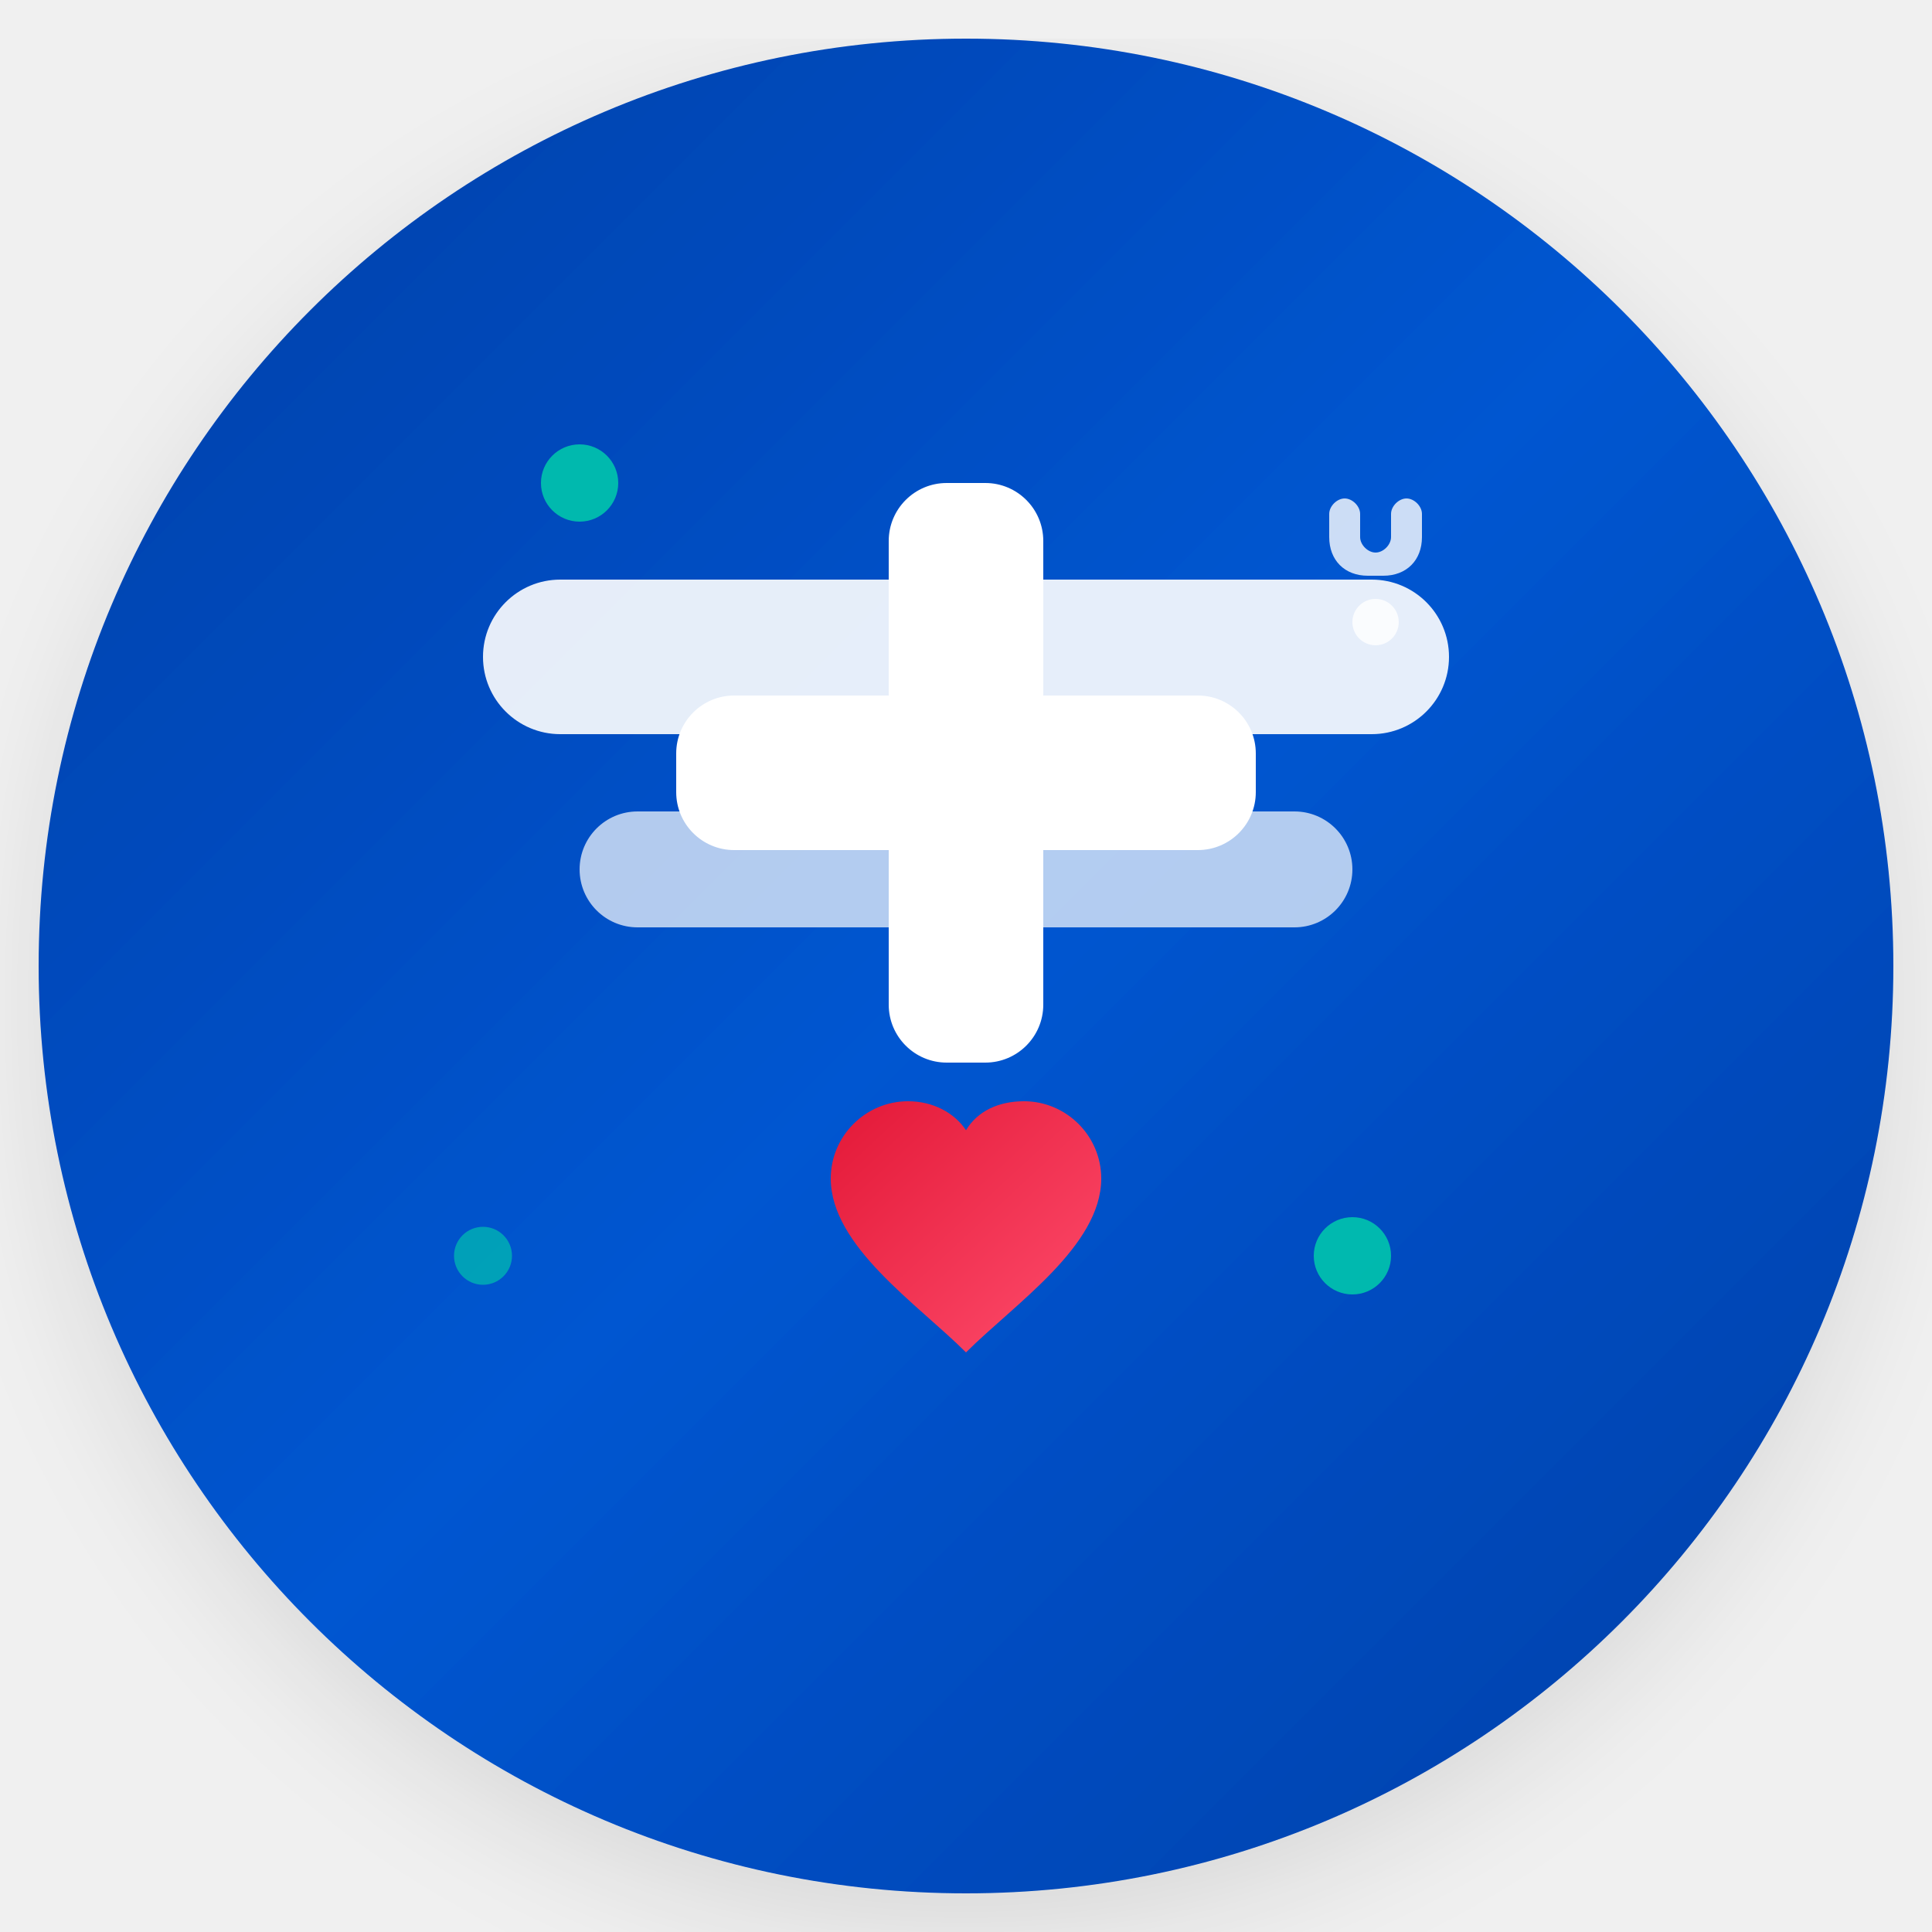
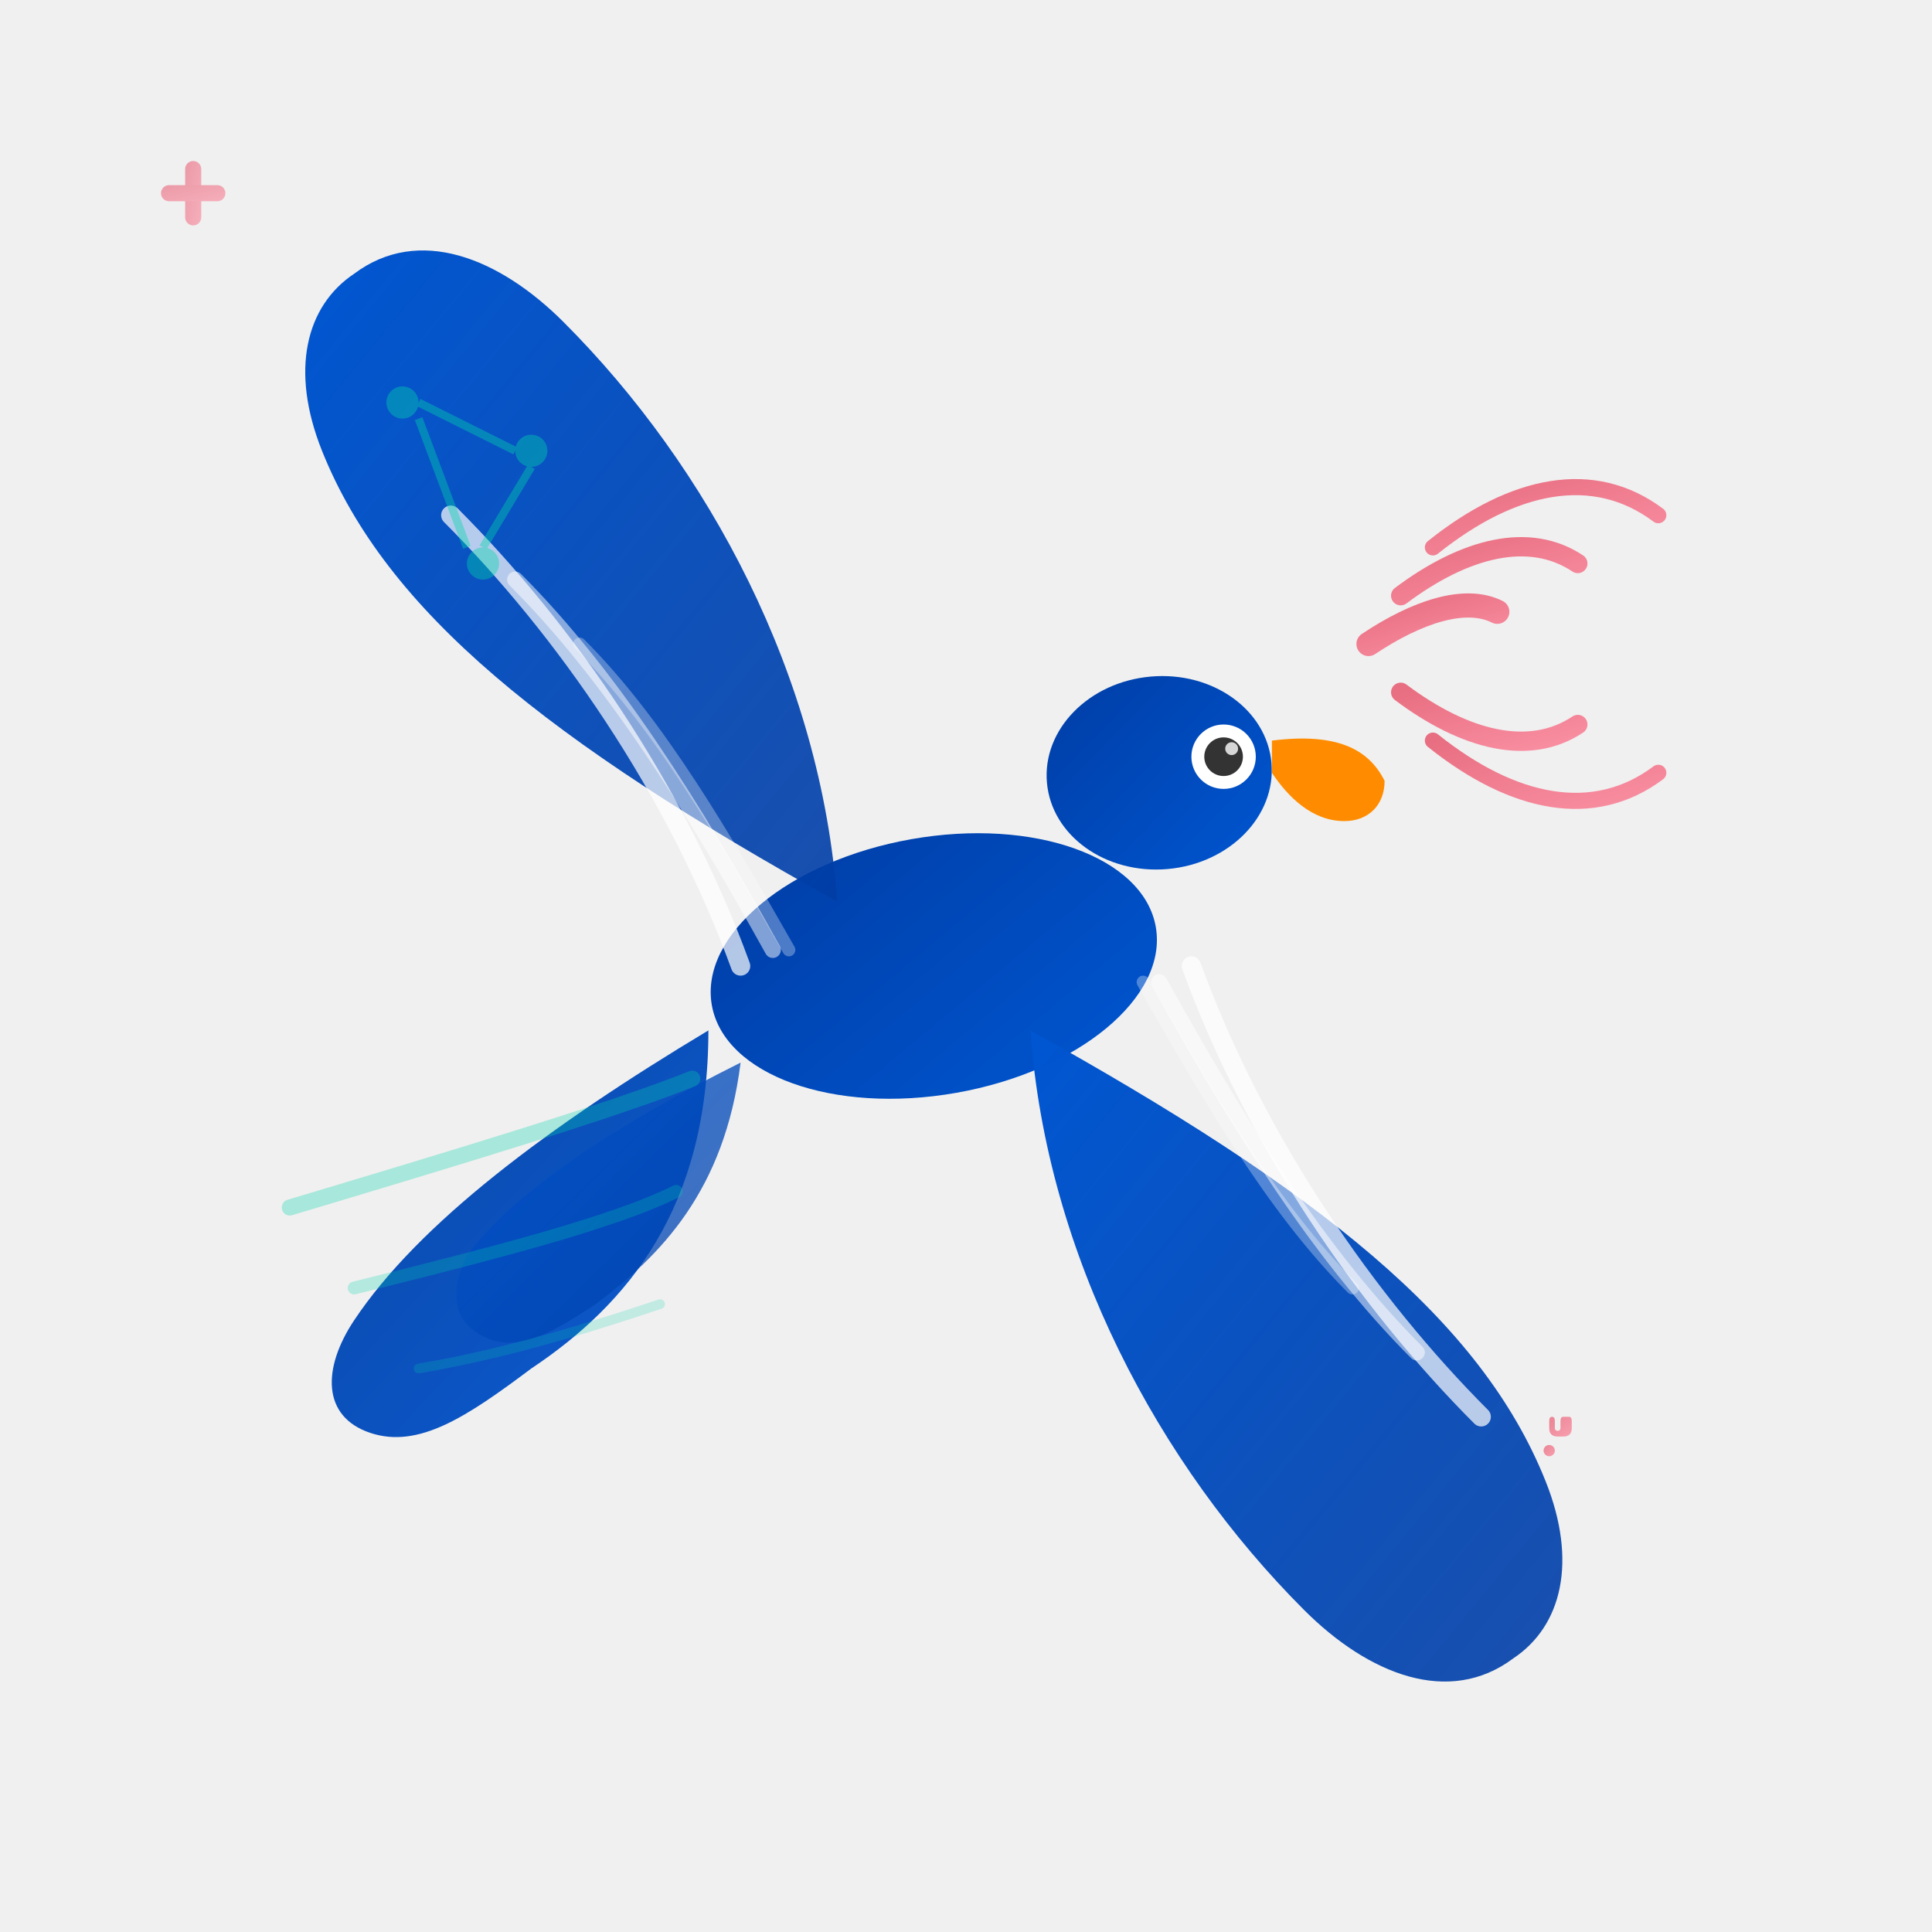
- <svg xmlns="http://www.w3.org/2000/svg" viewBox="0 0 100 100" fill="none">
+ <svg xmlns="http://www.w3.org/2000/svg" viewBox="0 0 120 120" fill="none">
  <defs>
-     <linearGradient id="quebecGradient" x1="0%" y1="0%" x2="100%" y2="100%">
+     <linearGradient id="mockingbirdGradient" x1="0%" y1="0%" x2="100%" y2="100%">
      <stop offset="0%" style="stop-color:#003DA5;stop-opacity:1" />
-       <stop offset="50%" style="stop-color:#0056D1;stop-opacity:1" />
-       <stop offset="100%" style="stop-color:#003DA5;stop-opacity:1" />
+       <stop offset="100%" style="stop-color:#0056D1;stop-opacity:1" />
    </linearGradient>
-     <linearGradient id="heartGradient" x1="0%" y1="0%" x2="100%" y2="100%">
+     <linearGradient id="wingGradient" x1="0%" y1="0%" x2="100%" y2="100%">
+       <stop offset="0%" style="stop-color:#0056D1;stop-opacity:1" />
+       <stop offset="100%" style="stop-color:#003DA5;stop-opacity:0.9" />
+     </linearGradient>
+     <linearGradient id="accentGradient" x1="0%" y1="0%" x2="100%" y2="100%">
      <stop offset="0%" style="stop-color:#E31837;stop-opacity:1" />
      <stop offset="100%" style="stop-color:#FF4D6D;stop-opacity:1" />
    </linearGradient>
-     <filter id="softShadow">
-       <feDropShadow dx="0" dy="2" stdDeviation="3" flood-color="#000" flood-opacity="0.1" />
-     </filter>
  </defs>
-   <circle cx="50" cy="50" r="48" fill="url(#quebecGradient)" filter="url(#softShadow)" />
-   <rect x="25" y="30" width="50" height="8" rx="4" fill="white" opacity="0.9" />
-   <rect x="30" y="42" width="40" height="6" rx="3" fill="white" opacity="0.7" />
-   <rect x="46" y="25" width="8" height="30" rx="3" fill="white" />
-   <rect x="35" y="36" width="30" height="8" rx="3" fill="white" />
-   <path d="M50 70c-2.5-2.5-7-5.5-7-9 0-2.2 1.8-4 4-4 1.3 0 2.4.6 3 1.5.6-1 1.7-1.5 3-1.5 2.2 0 4 1.8 4 4 0 3.5-4.5 6.5-7 9z" fill="url(#heartGradient)" />
-   <g transform="translate(68, 25) scale(0.4)">
-     <path d="M12 2c-1 0-2 1-2 2v3c0 1-1 2-2 2s-2-1-2-2V4c0-1-1-2-2-2s-2 1-2 2v3c0 3 2 5 5 5h2c3 0 5-2 5-5V4c0-1-1-2-2-2z" fill="white" opacity="0.8" />
-     <circle cx="8" cy="18" r="3" fill="white" opacity="0.8" />
+   <ellipse cx="58" cy="60" rx="14" ry="8" fill="url(#mockingbirdGradient)" transform="rotate(-10 58 60)" />
+   <ellipse cx="72" cy="48" rx="7" ry="6" fill="url(#mockingbirdGradient)" transform="rotate(-5 72 48)" />
+   <path d="M79 46c4-0.5 6 0.5 7 2.5 0 1.5-1 2.5-2.5 2.5-2 0-3.5-1.5-4.5-3 0-1 0-2 0-2z" fill="#FF8C00" />
+   <circle cx="76" cy="47" r="2" fill="white" />
+   <circle cx="76" cy="47" r="1.2" fill="#333" />
+   <circle cx="76.5" cy="46.5" r="0.4" fill="white" opacity="0.8" />
+   <path d="M52 56c-18-10-28-18-32-28-2-5-1-9 2-11 4-3 9-1 13 3 9 9 16 22 17 36z" fill="url(#wingGradient)" />
+   <path d="M64 64c18 10 28 18 32 28 2 5 1 9-2 11-4 3-9 1-13-3-9-9-16-22-17-36z" fill="url(#wingGradient)" />
+   <path d="M28 32c7 7 14 17 18 28" stroke="white" stroke-width="1.2" fill="none" opacity="0.7" stroke-linecap="round" />
+   <path d="M32 36c6 6 11 14 16 23" stroke="white" stroke-width="1" fill="none" opacity="0.5" stroke-linecap="round" />
+   <path d="M36 40c5 5 9 12 13 19" stroke="white" stroke-width="0.8" fill="none" opacity="0.3" stroke-linecap="round" />
+   <path d="M92 88c-7-7-14-17-18-28" stroke="white" stroke-width="1.2" fill="none" opacity="0.7" stroke-linecap="round" />
+   <path d="M88 84c-6-6-11-14-16-23" stroke="white" stroke-width="1" fill="none" opacity="0.5" stroke-linecap="round" />
+   <path d="M84 80c-5-5-9-12-13-19" stroke="white" stroke-width="0.8" fill="none" opacity="0.3" stroke-linecap="round" />
+   <path d="M44 64c-10 6-18 12-22 18-2 3-2 6 1 7 3 1 6-1 10-4 6-4 11-10 11-21z" fill="url(#mockingbirdGradient)" opacity="0.95" />
+   <path d="M46 66c-8 4-14 8-17 12-1 2-1 4 1 5 2 1 4 0 7-2 4-3 8-7 9-15z" fill="url(#wingGradient)" opacity="0.8" />
+   <g transform="translate(85, 40)" opacity="0.6">
+     <path d="M0 0c3-2 6-3 8-2" stroke="url(#accentGradient)" stroke-width="1.5" fill="none" stroke-linecap="round" />
+     <path d="M2 -3c4-3 8-4 11-2" stroke="url(#accentGradient)" stroke-width="1.2" fill="none" stroke-linecap="round" />
+     <path d="M2 3c4 3 8 4 11 2" stroke="url(#accentGradient)" stroke-width="1.2" fill="none" stroke-linecap="round" />
+     <path d="M4 -6c5-4 10-5 14-2" stroke="url(#accentGradient)" stroke-width="1" fill="none" stroke-linecap="round" />
+     <path d="M4 6c5 4 10 5 14 2" stroke="url(#accentGradient)" stroke-width="1" fill="none" stroke-linecap="round" />
  </g>
-   <circle cx="30" cy="25" r="2" fill="#00D4AA" opacity="0.8" />
-   <circle cx="70" cy="65" r="2" fill="#00D4AA" opacity="0.8" />
-   <circle cx="25" cy="65" r="1.5" fill="#00D4AA" opacity="0.6" />
+   <g transform="translate(25, 25)" opacity="0.4">
+     <circle cx="0" cy="0" r="1" fill="#00D4AA" />
+     <circle cx="8" cy="3" r="1" fill="#00D4AA" />
+     <circle cx="5" cy="10" r="1" fill="#00D4AA" />
+     <path d="M1 0L7 3" stroke="#00D4AA" stroke-width="0.5" />
+     <path d="M8 4L5 9" stroke="#00D4AA" stroke-width="0.5" />
+     <path d="M1 1L4 9" stroke="#00D4AA" stroke-width="0.5" />
+   </g>
+   <g transform="translate(95, 88) scale(0.35)" opacity="0.5">
+     <path d="M6 0c-0.5 0-0.5 0.5-0.5 1v1c0 0.5-0.5 0.5-0.5 0.5s-0.5 0-0.5-0.5V1c0-0.5 0-1-0.5-1s-0.5 0.5-0.5 1v1c0 1 0.5 1.5 1.5 1.5h1c1 0 1.5-0.5 1.5-1.5V1c0-0.5 0-1-0.5-1z" fill="url(#accentGradient)" />
+     <circle cx="3.5" cy="6" r="1" fill="url(#accentGradient)" />
+   </g>
+   <g transform="translate(12, 12)" opacity="0.4">
+     <rect x="-0.5" y="-2" width="1" height="4" rx="0.5" fill="url(#accentGradient)" />
+     <rect x="-2" y="-0.5" width="4" height="1" rx="0.5" fill="url(#accentGradient)" />
+   </g>
+   <path d="M18 75c10-3 20-6 25-8" stroke="#00D4AA" stroke-width="1" fill="none" opacity="0.3" stroke-linecap="round" />
+   <path d="M22 80c8-2 16-4 20-6" stroke="#00D4AA" stroke-width="0.8" fill="none" opacity="0.25" stroke-linecap="round" />
+   <path d="M26 85c6-1 12-3 15-4" stroke="#00D4AA" stroke-width="0.6" fill="none" opacity="0.2" stroke-linecap="round" />
</svg>
